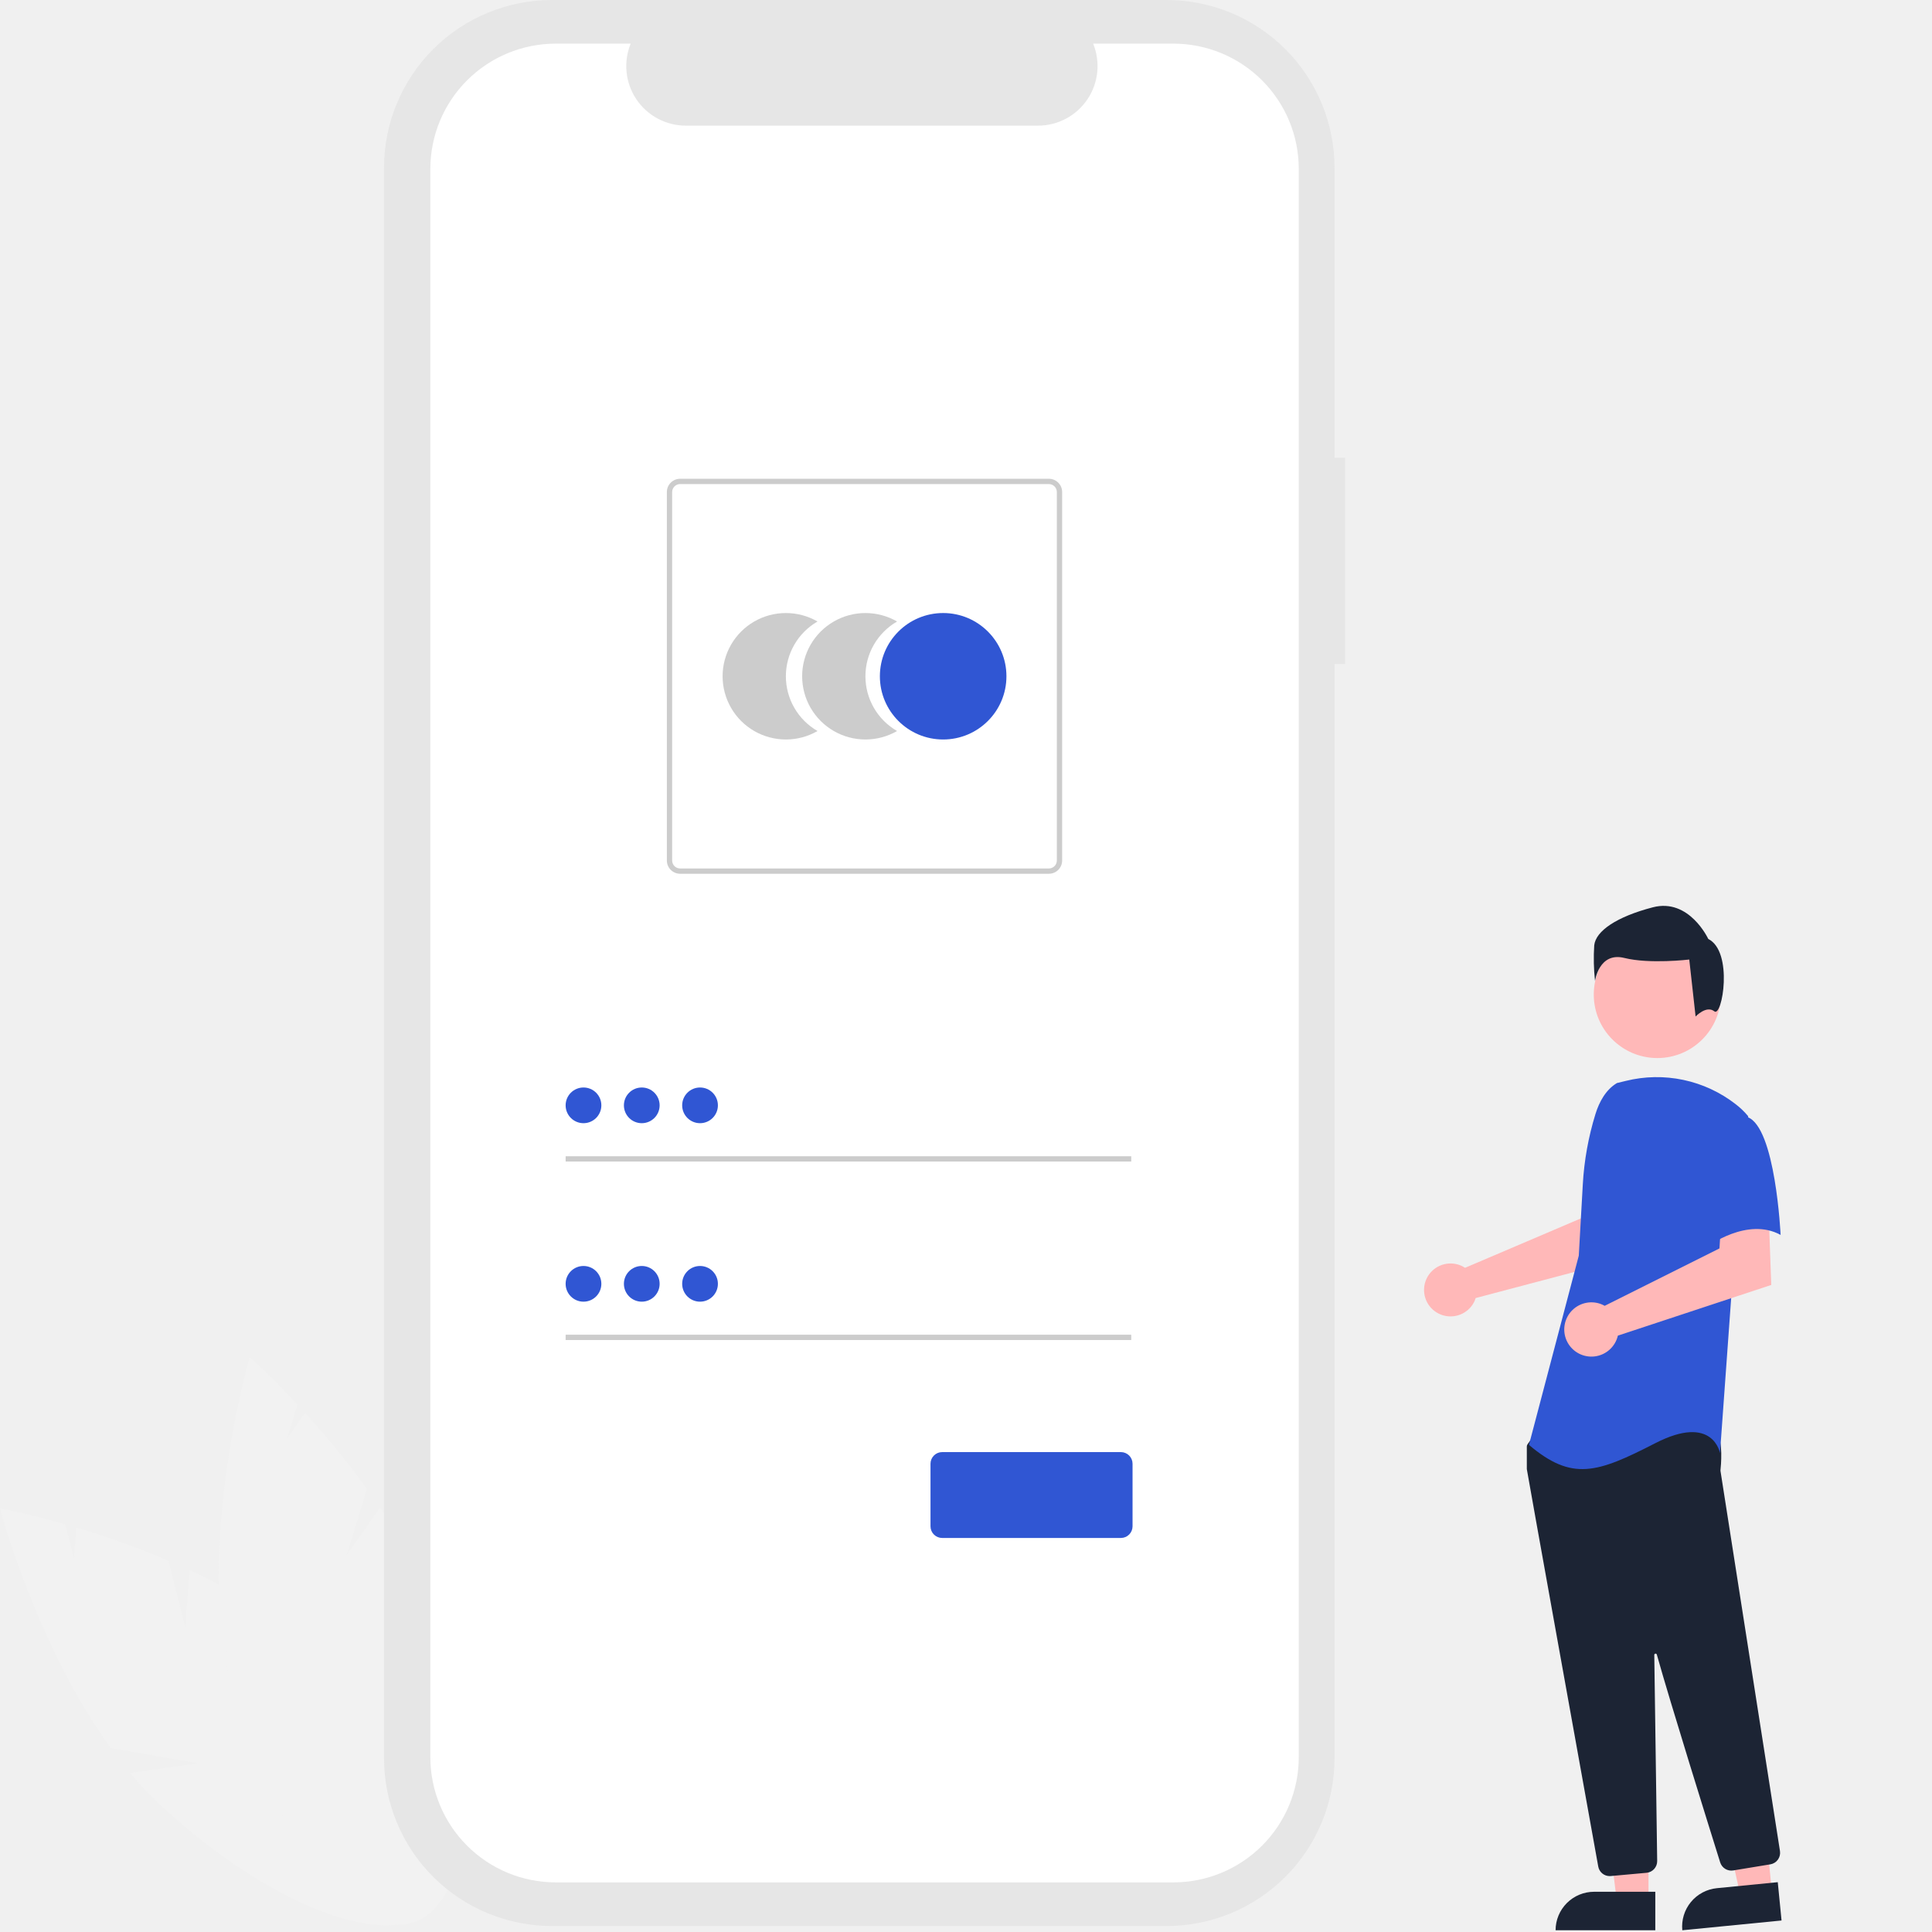
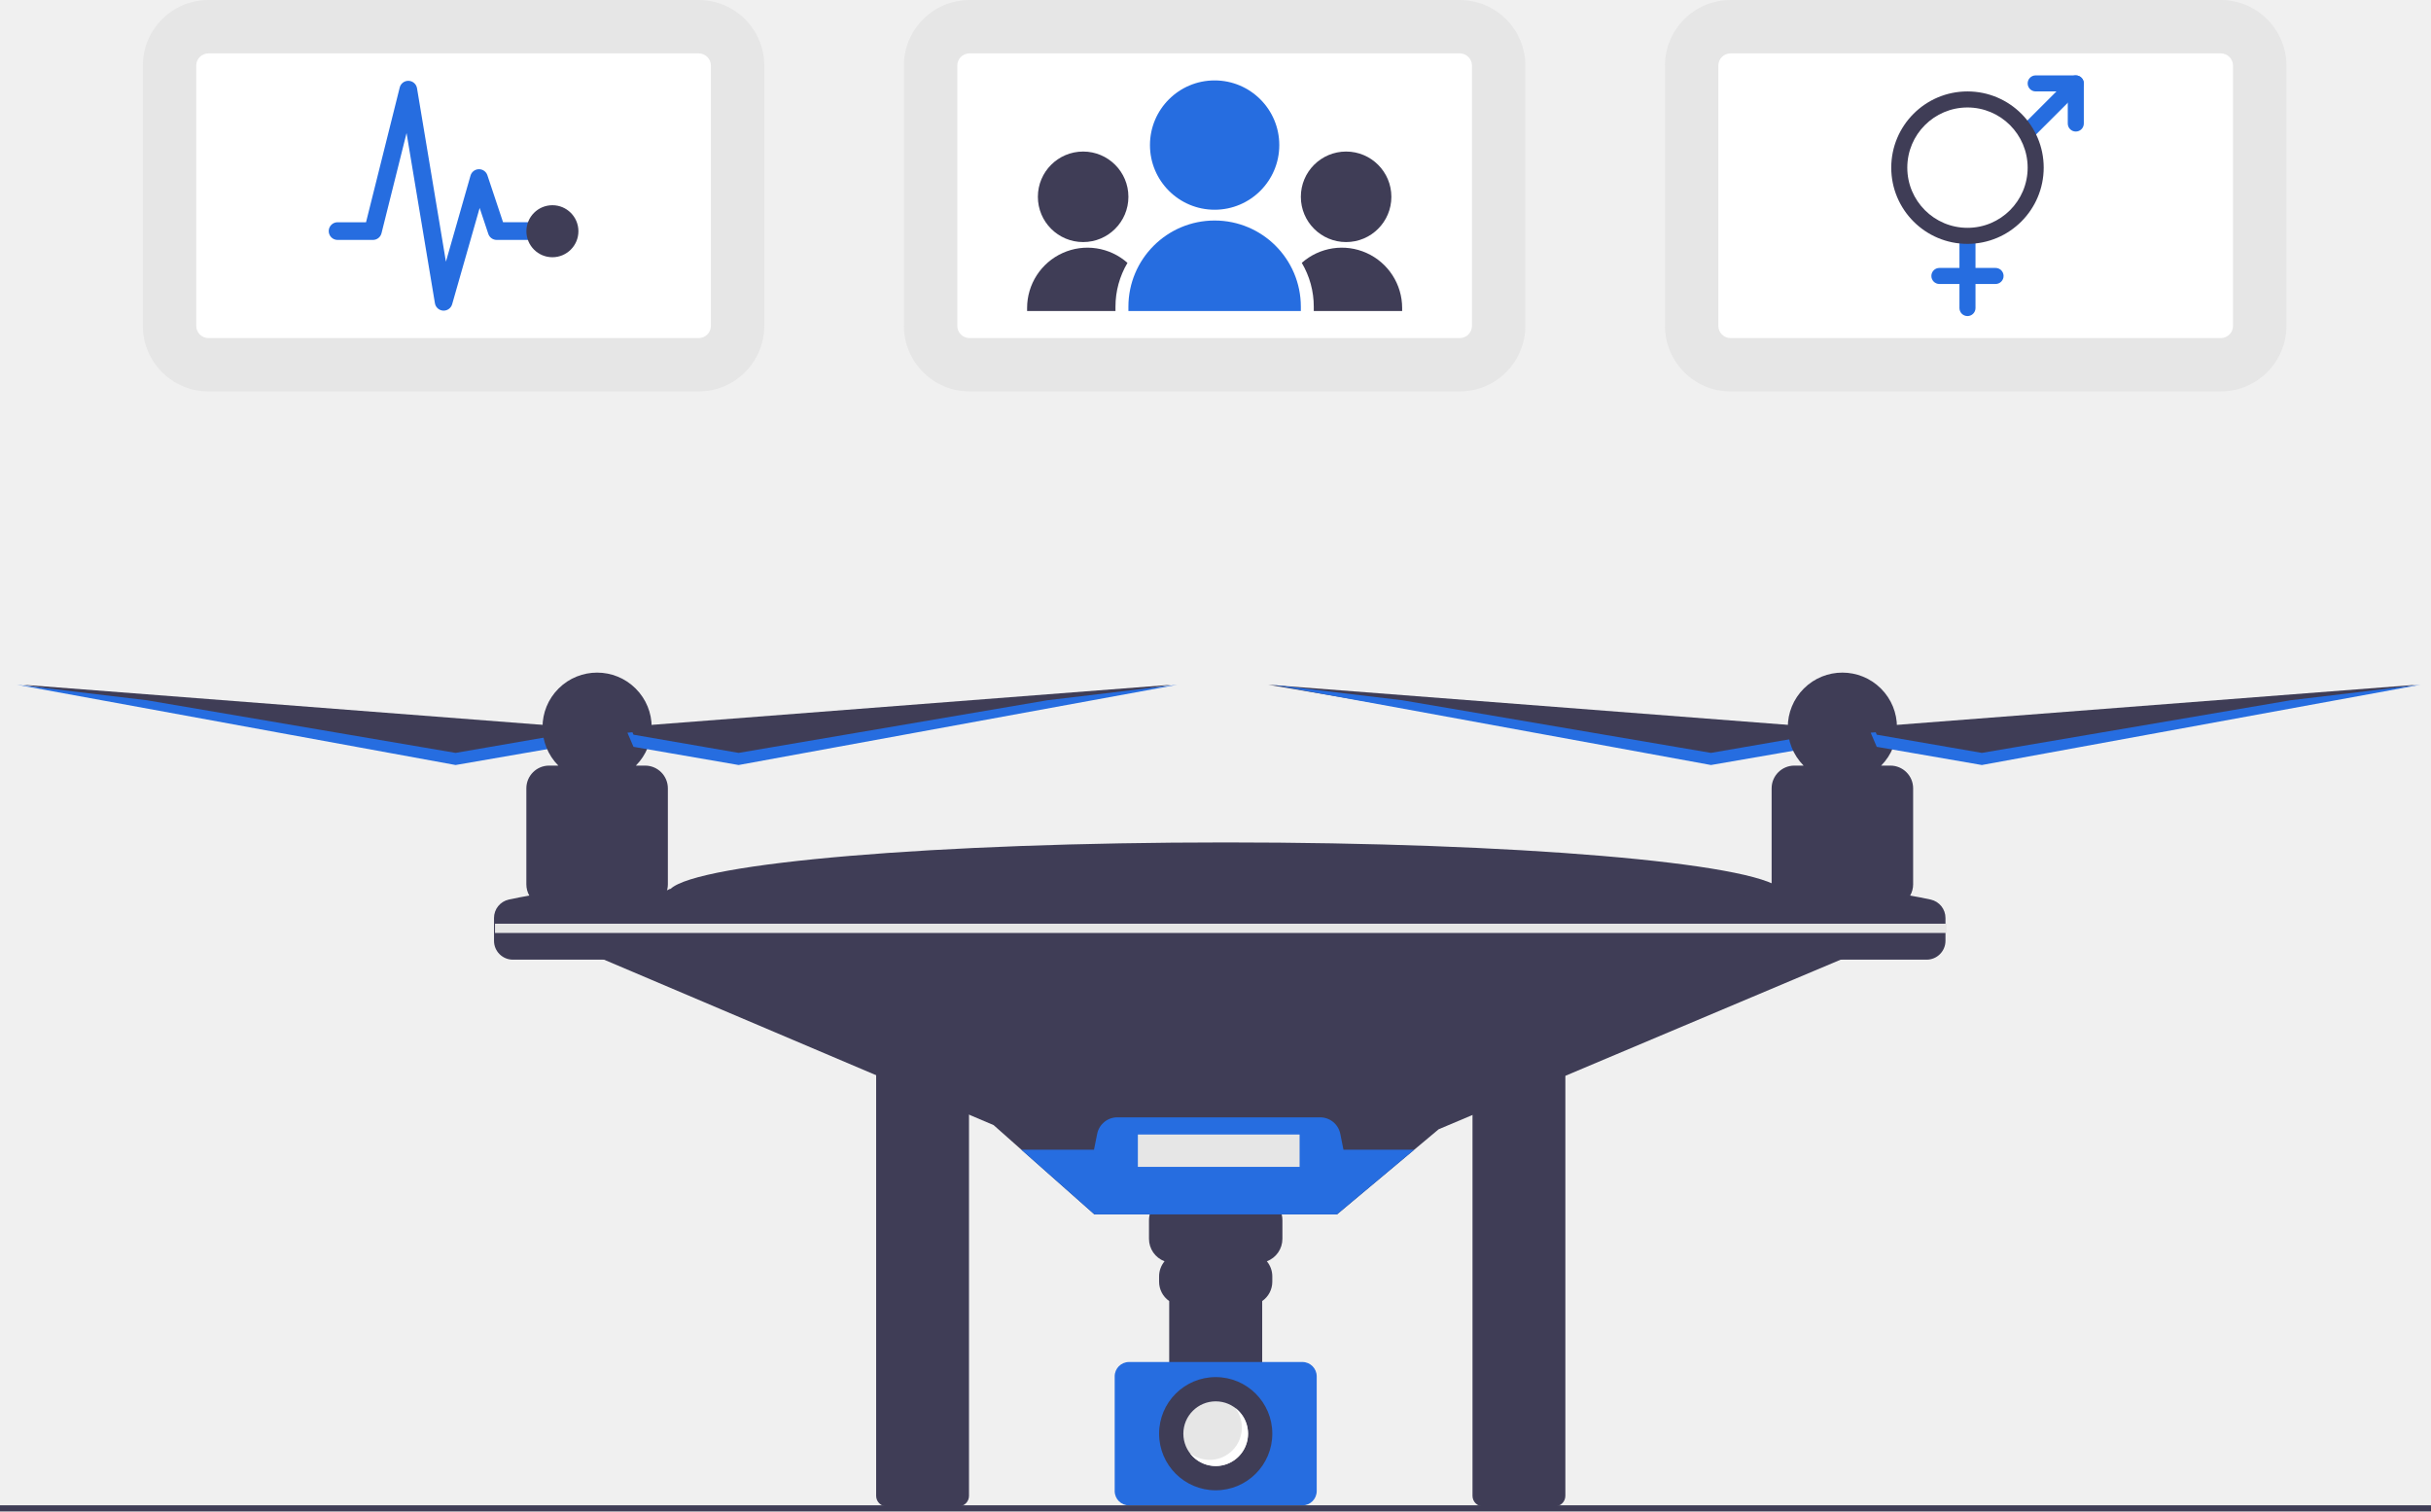
- <svg xmlns="http://www.w3.org/2000/svg" width="350" height="350" viewBox="0 0 350 350" fill="none">
-   <path d="M33.583 294.844L30.507 282.723C25.054 280.414 19.475 278.414 13.796 276.732L13.408 282.365L11.834 276.159C4.791 274.148 0 273.263 0 273.263C0 273.263 6.47 297.853 20.045 316.653L35.861 319.429L23.574 321.2C25.281 323.253 27.116 325.196 29.068 327.019C48.813 345.333 70.806 353.736 78.19 345.787C85.574 337.838 75.553 316.547 55.807 298.235C49.686 292.557 41.997 288.001 34.299 284.415L33.583 294.844Z" fill="#F2F2F2" />
-   <path d="M62.833 281.679L66.471 269.714C62.997 264.921 59.256 260.327 55.265 255.954L52.019 260.576L53.881 254.45C48.892 249.092 45.249 245.86 45.249 245.86C45.249 245.86 38.069 270.253 39.963 293.358L52.066 303.903L40.63 299.072C41.03 301.712 41.596 304.324 42.324 306.893C49.754 332.77 64.234 351.323 74.666 348.332C85.099 345.341 87.534 321.939 80.105 296.063C77.802 288.041 73.576 280.169 68.842 273.123L62.833 281.679Z" fill="#F2F2F2" />
-   <path d="M243.681 82.915H241.762V30.397C241.762 26.405 240.975 22.453 239.447 18.765C237.918 15.077 235.677 11.726 232.853 8.903C230.028 6.08 226.674 3.841 222.984 2.314C219.293 0.786 215.337 0 211.343 0H99.99C91.922 0 84.185 3.203 78.48 8.903C72.775 14.604 69.57 22.335 69.57 30.397V318.52C69.57 322.512 70.357 326.465 71.886 330.153C73.415 333.841 75.655 337.192 78.48 340.015C81.305 342.837 84.658 345.076 88.349 346.604C92.04 348.131 95.995 348.918 99.99 348.918H211.343C219.41 348.918 227.148 345.715 232.852 340.014C238.557 334.314 241.762 326.582 241.762 318.52V120.299H243.68L243.681 82.915Z" fill="#E6E6E6" />
-   <path d="M212.567 7.905H198.033C198.701 9.543 198.957 11.32 198.776 13.079C198.595 14.839 197.984 16.527 196.997 17.995C196.01 19.462 194.676 20.665 193.114 21.497C191.552 22.328 189.809 22.763 188.039 22.763H124.247C122.477 22.763 120.734 22.328 119.172 21.496C117.61 20.665 116.277 19.462 115.289 17.994C114.302 16.526 113.691 14.838 113.511 13.079C113.33 11.32 113.585 9.543 114.254 7.905H100.678C94.653 7.905 88.875 10.297 84.615 14.554C80.354 18.811 77.961 24.585 77.961 30.606V318.31C77.961 324.331 80.354 330.105 84.615 334.362C88.875 338.619 94.653 341.011 100.678 341.011H212.567C218.592 341.011 224.37 338.619 228.63 334.362C232.891 330.105 235.284 324.331 235.284 318.31V30.605C235.284 24.585 232.891 18.811 228.63 14.554C224.37 10.297 218.592 7.905 212.567 7.905Z" fill="white" />
-   <path d="M142.368 122.512C142.368 120.501 142.898 118.526 143.904 116.784C144.911 115.043 146.359 113.597 148.102 112.592C146.36 111.587 144.383 111.057 142.371 111.057C140.358 111.057 138.381 111.586 136.639 112.591C134.896 113.596 133.448 115.042 132.442 116.784C131.436 118.525 130.906 120.501 130.906 122.512C130.906 124.522 131.436 126.498 132.442 128.239C133.448 129.981 134.896 131.427 136.639 132.432C138.381 133.437 140.358 133.966 142.371 133.966C144.383 133.966 146.36 133.436 148.102 132.431C146.359 131.426 144.911 129.981 143.905 128.24C142.898 126.499 142.368 124.523 142.368 122.512Z" fill="#CCCCCC" />
-   <path d="M156.779 122.512C156.778 120.501 157.308 118.526 158.315 116.784C159.321 115.043 160.769 113.597 162.513 112.592C160.77 111.587 158.793 111.057 156.781 111.057C154.769 111.057 152.792 111.586 151.049 112.591C149.306 113.596 147.859 115.042 146.852 116.784C145.846 118.525 145.316 120.501 145.316 122.512C145.316 124.522 145.846 126.498 146.852 128.239C147.859 129.981 149.306 131.427 151.049 132.432C152.792 133.437 154.769 133.966 156.781 133.966C158.793 133.966 160.77 133.436 162.513 132.431C160.769 131.426 159.322 129.981 158.315 128.24C157.308 126.499 156.779 124.523 156.779 122.512Z" fill="#CCCCCC" />
-   <path d="M170.862 133.966C177.192 133.966 182.325 128.838 182.325 122.512C182.325 116.186 177.192 111.057 170.862 111.057C164.531 111.057 159.398 116.186 159.398 122.512C159.398 128.838 164.531 133.966 170.862 133.966Z" fill="#3056D3" />
-   <path d="M190.017 158.289H123.208C122.572 158.288 121.962 158.035 121.512 157.586C121.062 157.137 120.809 156.527 120.809 155.892V89.132C120.809 88.496 121.062 87.887 121.512 87.437C121.962 86.988 122.572 86.735 123.208 86.734H190.017C190.653 86.735 191.263 86.988 191.713 87.437C192.163 87.887 192.416 88.496 192.416 89.132V155.892C192.416 156.527 192.163 157.137 191.713 157.586C191.263 158.035 190.653 158.288 190.017 158.289ZM123.208 87.694C122.826 87.694 122.46 87.846 122.19 88.115C121.92 88.385 121.769 88.751 121.768 89.132V155.892C121.769 156.274 121.92 156.639 122.19 156.909C122.46 157.178 122.826 157.33 123.208 157.33H190.017C190.399 157.33 190.765 157.178 191.035 156.909C191.304 156.639 191.456 156.274 191.457 155.892V89.132C191.456 88.751 191.304 88.385 191.035 88.115C190.765 87.846 190.399 87.694 190.017 87.694H123.208Z" fill="#CCCCCC" />
-   <path d="M204.934 209.464H102.469V210.423H204.934V209.464Z" fill="#CCCCCC" />
-   <path d="M105.705 203.477C107.492 203.477 108.941 202.029 108.941 200.243C108.941 198.457 107.492 197.01 105.705 197.01C103.918 197.01 102.469 198.457 102.469 200.243C102.469 202.029 103.918 203.477 105.705 203.477Z" fill="#3056D3" />
-   <path d="M204.934 241.797H102.469V242.757H204.934V241.797Z" fill="#CCCCCC" />
-   <path d="M105.705 235.811C107.492 235.811 108.941 234.363 108.941 232.577C108.941 230.791 107.492 229.344 105.705 229.344C103.918 229.344 102.469 230.791 102.469 232.577C102.469 234.363 103.918 235.811 105.705 235.811Z" fill="#3056D3" />
-   <path d="M203.062 278.617H170.68C170.121 278.617 169.584 278.394 169.189 277.999C168.793 277.604 168.571 277.068 168.57 276.509V265.168C168.571 264.609 168.793 264.073 169.189 263.678C169.584 263.283 170.121 263.06 170.68 263.06H203.062C203.621 263.06 204.158 263.283 204.553 263.678C204.949 264.073 205.171 264.609 205.172 265.168V276.509C205.171 277.068 204.949 277.604 204.553 277.999C204.158 278.394 203.621 278.617 203.062 278.617Z" fill="#3056D3" />
-   <path d="M116.263 203.477C118.05 203.477 119.499 202.029 119.499 200.243C119.499 198.457 118.05 197.01 116.263 197.01C114.476 197.01 113.027 198.457 113.027 200.243C113.027 202.029 114.476 203.477 116.263 203.477Z" fill="#3056D3" />
-   <path d="M126.818 203.477C128.605 203.477 130.054 202.029 130.054 200.243C130.054 198.457 128.605 197.01 126.818 197.01C125.031 197.01 123.582 198.457 123.582 200.243C123.582 202.029 125.031 203.477 126.818 203.477Z" fill="#3056D3" />
-   <path d="M116.263 235.811C118.05 235.811 119.499 234.363 119.499 232.577C119.499 230.791 118.05 229.344 116.263 229.344C114.476 229.344 113.027 230.791 113.027 232.577C113.027 234.363 114.476 235.811 116.263 235.811Z" fill="#3056D3" />
-   <path d="M126.818 235.811C128.605 235.811 130.054 234.363 130.054 232.577C130.054 230.791 128.605 229.344 126.818 229.344C125.031 229.344 123.582 230.791 123.582 232.577C123.582 234.363 125.031 235.811 126.818 235.811Z" fill="#3056D3" />
-   <path d="M264.742 229.309C264.972 229.414 265.193 229.537 265.404 229.678L286.432 220.709L287.183 215.174L295.585 215.123L295.089 227.818L267.334 235.153C267.275 235.345 267.205 235.535 267.124 235.719C266.722 236.574 266.077 237.292 265.269 237.783C264.46 238.273 263.525 238.514 262.58 238.475C261.636 238.436 260.723 238.119 259.958 237.563C259.193 237.008 258.61 236.239 258.28 235.353C257.951 234.467 257.892 233.504 258.108 232.584C258.325 231.664 258.809 230.829 259.5 230.183C260.19 229.538 261.056 229.11 261.989 228.955C262.922 228.799 263.879 228.922 264.742 229.309Z" fill="#FFB8B8" />
-   <path d="M298.642 344.352H292.894L290.16 322.198L298.643 322.198L298.642 344.352Z" fill="#FFB8B8" />
-   <path d="M288.788 342.711H299.873V349.685H281.809C281.809 347.835 282.544 346.062 283.853 344.754C285.162 343.446 286.937 342.711 288.788 342.711Z" fill="#1C2434" />
-   <path d="M320.995 342.729L315.274 343.292L310.379 321.513L318.822 320.682L320.995 342.729Z" fill="#FFB8B8" />
-   <path d="M311.028 342.061L322.059 340.975L322.744 347.916L304.766 349.685C304.676 348.774 304.767 347.854 305.033 346.977C305.299 346.101 305.735 345.285 306.317 344.577C306.898 343.869 307.614 343.283 308.422 342.851C309.23 342.419 310.116 342.151 311.028 342.061Z" fill="#1C2434" />
-   <path d="M300.242 191.677C306.601 191.677 311.757 186.525 311.757 180.17C311.757 173.815 306.601 168.663 300.242 168.663C293.882 168.663 288.727 173.815 288.727 180.17C288.727 186.525 293.882 191.677 300.242 191.677Z" fill="#FFB8B8" />
-   <path d="M291.607 339.872C291.113 339.873 290.635 339.7 290.256 339.383C289.877 339.066 289.623 338.626 289.537 338.139C286.562 321.636 276.838 267.676 276.605 266.181C276.6 266.147 276.597 266.112 276.598 266.077V262.054C276.597 261.907 276.643 261.764 276.729 261.645L278.013 259.847C278.074 259.761 278.154 259.689 278.247 259.639C278.34 259.588 278.444 259.559 278.549 259.554C285.874 259.211 309.86 258.206 311.019 259.652C312.183 261.106 311.772 265.512 311.678 266.38L311.682 266.471L322.459 335.337C322.543 335.886 322.408 336.446 322.082 336.896C321.756 337.347 321.265 337.65 320.717 337.742L313.986 338.85C313.485 338.931 312.971 338.829 312.539 338.563C312.107 338.297 311.784 337.885 311.63 337.401C309.548 330.754 302.568 308.393 300.149 299.741C300.133 299.686 300.099 299.639 300.051 299.607C300.004 299.576 299.946 299.563 299.89 299.571C299.834 299.579 299.782 299.608 299.745 299.651C299.708 299.694 299.688 299.749 299.689 299.806C299.81 308.054 300.102 329.098 300.203 336.366L300.214 337.148C300.218 337.678 300.023 338.191 299.668 338.584C299.313 338.978 298.823 339.224 298.295 339.274L291.804 339.863C291.738 339.869 291.672 339.872 291.607 339.872Z" fill="#1C2434" />
-   <path d="M292.933 196.201C290.924 197.395 289.721 199.588 289.031 201.821C287.754 205.953 286.985 210.226 286.741 214.545L286.012 227.475L276.984 261.755C284.809 268.37 289.322 266.867 299.855 261.455C310.387 256.044 311.591 263.26 311.591 263.26L313.697 234.092L316.706 202.219C316.031 201.407 315.266 200.672 314.427 200.03C311.645 197.868 308.409 196.366 304.962 195.636C301.516 194.906 297.948 194.967 294.528 195.815L292.933 196.201Z" fill="#3056D3" />
-   <path d="M290.001 236.232C290.244 236.324 290.479 236.434 290.704 236.562L311.497 226.163L311.842 220.529L320.419 219.938L320.878 232.781L293.092 241.963C292.865 242.935 292.347 243.816 291.608 244.487C290.868 245.158 289.941 245.588 288.951 245.72C287.96 245.852 286.953 245.68 286.063 245.226C285.173 244.772 284.442 244.058 283.968 243.179C283.494 242.301 283.299 241.298 283.409 240.306C283.519 239.313 283.928 238.378 284.583 237.624C285.238 236.869 286.107 236.332 287.075 236.084C288.043 235.835 289.063 235.887 290.001 236.232Z" fill="#FFB8B8" />
-   <path d="M316.556 202.365C321.672 204.17 322.573 223.716 322.573 223.716C316.554 220.409 309.332 225.821 309.332 225.821C309.332 225.821 307.827 220.709 306.022 214.094C305.477 212.233 305.412 210.265 305.832 208.372C306.253 206.479 307.147 204.724 308.429 203.269C308.429 203.269 311.44 200.56 316.556 202.365Z" fill="#3056D3" />
-   <path d="M310.566 183.213C309.132 182.066 307.174 184.151 307.174 184.151L306.026 173.828C306.026 173.828 298.853 174.687 294.261 173.542C289.67 172.396 288.953 177.7 288.953 177.7C288.716 175.557 288.668 173.399 288.81 171.248C289.096 168.667 292.827 166.087 299.427 164.366C306.026 162.646 309.47 170.101 309.47 170.101C314.061 172.395 312.001 184.36 310.566 183.213Z" fill="#1C2434" />
+ <svg xmlns="http://www.w3.org/2000/svg" data-name="Layer 1" width="888" height="552.129" viewBox="0 0 888 552.129">
+   <path d="M479.902,562.186a3.868,3.868,0,0,0-3.863,3.863V720.363a3.868,3.868,0,0,0,3.863,3.863h26.196a3.868,3.868,0,0,0,3.863-3.863V566.049a3.868,3.868,0,0,0-3.863-3.863Z" transform="translate(-156 -173.9354)" fill="#3f3d56" />
+   <path d="M697.741,562.186a3.868,3.868,0,0,0-3.863,3.863V720.363a3.868,3.868,0,0,0,3.863,3.863h26.195a3.868,3.868,0,0,0,3.863-3.863V566.049a3.868,3.868,0,0,0-3.863-3.863Z" transform="translate(-156 -173.9354)" fill="#3f3d56" />
+   <polygon points="664.127 265.647 463.273 250.14 623.513 277.462 661.912 270.816 664.127 265.647" fill="#3f3d56" />
+   <polygon points="624.99 275.031 663.389 268.385 663.766 267.505 665.604 267.647 663.389 272.816 624.99 279.462 464.75 250.14 512.237 255.806 624.99 275.031" fill="#266de0" />
+   <polygon points="209.251 265.647 8.396 250.14 168.637 277.462 207.036 270.816 209.251 265.647" fill="#3f3d56" />
+   <polygon points="166.422 275.031 204.82 268.385 205.198 267.505 207.036 267.647 204.82 272.816 166.422 279.462 6.181 250.14 53.668 255.806 166.422 275.031" fill="#266de0" />
+   <path d="M854.095,520.072l-16.984.738-155.596,65.647L672.61,593.915l-28.23,23.63H555.767l-26.687-23.63-10.146-8.987-149.253-63.38-13.292-1.477,44.306-21.415h.236c10.043-9.533,97.016-16.984,202.833-16.984s192.791,7.451,202.833,16.984h.975Z" transform="translate(-156 -173.9354)" fill="#3f3d56" />
+   <path d="M399.479,499.752a8.276,8.276,0,0,0,.479-2.758V461.921a8.309,8.309,0,0,0-8.309-8.309h-3.374a19.938,19.938,0,1,0-28.326,0h-3.374a8.309,8.309,0,0,0-8.309,8.309v35.073a8.262,8.262,0,0,0,1.085,4.095c-2.508.44-5.016.917-7.523,1.469a6.877,6.877,0,0,0-5.376,6.724v8.333a6.887,6.887,0,0,0,6.887,6.887H421.372V503.826A177.613,177.613,0,0,0,399.479,499.752Z" transform="translate(-156 -173.9354)" fill="#3f3d56" />
+   <path d="M861.272,502.558c-2.508-.552-5.016-1.029-7.523-1.469a8.262,8.262,0,0,0,1.085-4.095V461.921a8.309,8.309,0,0,0-8.309-8.309h-3.374a19.938,19.938,0,1,0-28.326,0H811.452a8.309,8.309,0,0,0-8.309,8.309v35.073a8.276,8.276,0,0,0,.479,2.758,177.613,177.613,0,0,0-21.893,4.074v20.676h78.033a6.887,6.887,0,0,0,6.887-6.887v-8.333A6.877,6.877,0,0,0,861.272,502.558Z" transform="translate(-156 -173.9354)" fill="#3f3d56" />
+   <polygon points="681.85 265.647 882.704 250.14 722.464 277.462 684.065 270.816 681.85 265.647" fill="#3f3d56" />
+   <path d="M615.653,610.899H584.494a8.789,8.789,0,0,0-8.789,8.789v6.791a8.784,8.784,0,0,0,5.682,8.213,8.589,8.589,0,0,0-1.99,5.509v1.948a8.611,8.611,0,0,0,3.692,7.07v25.924h33.968V649.219a8.611,8.611,0,0,0,3.692-7.07v-1.948a8.589,8.589,0,0,0-1.99-5.509,8.784,8.784,0,0,0,5.682-8.213V619.688A8.789,8.789,0,0,0,615.653,610.899Z" transform="translate(-156 -173.9354)" fill="#3f3d56" />
+   <path d="M568.408,671.475a5.239,5.239,0,0,0-5.233,5.232v41.917a5.239,5.239,0,0,0,5.233,5.233h63.332a5.239,5.239,0,0,0,5.232-5.233V676.707a5.239,5.239,0,0,0-5.232-5.232Z" transform="translate(-156 -173.9354)" fill="#266de0" />
+   <path d="M672.61,593.915l-28.23,23.63H555.767l-26.687-23.63h26.539l1.159-5.782a7.503,7.503,0,0,1,7.355-6.033h74.095a7.503,7.503,0,0,1,7.355,6.033l1.159,5.782Z" transform="translate(-156 -173.9354)" fill="#266de0" />
+   <circle cx="444.073" cy="523.73" r="20.676" fill="#3f3d56" />
+   <circle cx="444.073" cy="523.73" r="11.815" fill="#e6e6e6" />
+   <path d="M607.215,688.269a11.799,11.799,0,0,1-16.538,16.538,11.804,11.804,0,1,0,16.538-16.538Z" transform="translate(-156 -173.9354)" fill="#fff" />
+   <rect x="180.821" y="337.43" width="530.196" height="3.382" fill="#e6e6e6" />
+   <polygon points="723.941 275.031 685.542 268.385 685.165 267.505 683.327 267.647 685.542 272.816 723.941 279.462 884.181 250.14 836.694 255.806 723.941 275.031" fill="#266de0" />
+   <polygon points="226.973 265.647 427.828 250.14 267.587 277.462 229.189 270.816 226.973 265.647" fill="#3f3d56" />
+   <polygon points="269.803 275.031 231.404 268.385 231.027 267.505 229.189 267.647 231.404 272.816 269.803 279.462 430.043 250.14 382.556 255.806 269.803 275.031" fill="#266de0" />
+   <rect x="415.644" y="414.442" width="59.075" height="11.815" fill="#e6e6e6" />
+   <path d="M411.217,173.935H232.146a23.992,23.992,0,0,0-23.965,23.965v95.071a23.992,23.992,0,0,0,23.965,23.965H411.217a23.992,23.992,0,0,0,23.965-23.965V197.9a23.992,23.992,0,0,0-23.965-23.965Z" transform="translate(-156 -173.9354)" fill="#e6e6e6" />
+   <path d="M232.145,193.435a4.469,4.469,0,0,0-4.464,4.464V292.971a4.469,4.469,0,0,0,4.464,4.464H411.217a4.469,4.469,0,0,0,4.464-4.464V197.9a4.469,4.469,0,0,0-4.464-4.464Z" transform="translate(-156 -173.9354)" fill="#fff" />
+   <path d="M318.058,287.413q-.092,0-.184-.005a3.229,3.229,0,0,1-3.002-2.693l-10.364-62.183-9.151,36.603a3.229,3.229,0,0,1-3.133,2.446h-12.916a3.229,3.229,0,1,1,0-6.458H289.703l12.305-49.219a3.229,3.229,0,0,1,6.318.252l10.561,63.368,8.981-31.434a3.229,3.229,0,0,1,6.168-.134l5.722,17.166h10.589a3.229,3.229,0,0,1,0,6.458H337.431a3.229,3.229,0,0,1-3.063-2.208l-3.158-9.472L321.161,285.071A3.229,3.229,0,0,1,318.058,287.413Z" transform="translate(-156 -173.9354)" fill="#266de0" />
+   <circle cx="201.784" cy="84.467" r="9.5" fill="#3f3d56" />
+   <path d="M689.217,173.935H510.146a23.992,23.992,0,0,0-23.965,23.965v95.071a23.992,23.992,0,0,0,23.965,23.965H689.217a23.992,23.992,0,0,0,23.965-23.965V197.9a23.992,23.992,0,0,0-23.965-23.965Z" transform="translate(-156 -173.9354)" fill="#e6e6e6" />
+   <path d="M510.145,193.435a4.469,4.469,0,0,0-4.464,4.464V292.971a4.469,4.469,0,0,0,4.464,4.464H689.217a4.469,4.469,0,0,0,4.464-4.464V197.9a4.469,4.469,0,0,0-4.464-4.464Z" transform="translate(-156 -173.9354)" fill="#fff" />
+   <circle cx="443.681" cy="52.997" r="23.621" fill="#266de0" />
+   <path d="M443.681,80.555h0a31.494,31.494,0,0,1,31.494,31.494v1.575a0,0,0,0,1,0,0H412.187a0,0,0,0,1,0,0v-1.575A31.494,31.494,0,0,1,443.681,80.555Z" fill="#266de0" />
+   <circle cx="395.652" cy="71.894" r="16.534" fill="#3f3d56" />
+   <path d="M567.846,269.96a22.041,22.041,0,0,0-36.664,16.496v1.102h32.282v-1.575A31.34,31.34,0,0,1,567.846,269.96Z" transform="translate(-156 -173.9354)" fill="#3f3d56" />
+   <circle cx="491.71" cy="71.894" r="16.534" fill="#3f3d56" />
+   <path d="M631.517,269.96a22.041,22.041,0,0,1,36.664,16.496v1.102H635.899v-1.575A31.34,31.34,0,0,0,631.517,269.96Z" transform="translate(-156 -173.9354)" fill="#3f3d56" />
+   <path d="M967.217,173.935H788.146a23.992,23.992,0,0,0-23.965,23.965v95.071a23.992,23.992,0,0,0,23.965,23.965H967.217a23.992,23.992,0,0,0,23.965-23.965V197.9a23.992,23.992,0,0,0-23.965-23.965Z" transform="translate(-156 -173.9354)" fill="#e6e6e6" />
+   <path d="M788.145,193.435a4.469,4.469,0,0,0-4.464,4.464V292.971a4.469,4.469,0,0,0,4.464,4.464H967.217a4.469,4.469,0,0,0,4.464-4.464V197.9a4.469,4.469,0,0,0-4.464-4.464Z" transform="translate(-156 -173.9354)" fill="#fff" />
+   <path d="M874.683,289.399a2.931,2.931,0,0,1-2.931-2.931V263.021a2.931,2.931,0,0,1,5.862,0V286.468A2.931,2.931,0,0,1,874.683,289.399Z" transform="translate(-156 -173.9354)" fill="#266de0" />
+   <path d="M884.941,277.675h-20.516a2.931,2.931,0,1,1,0-5.862h20.516a2.931,2.931,0,1,1,0,5.862Z" transform="translate(-156 -173.9354)" fill="#266de0" />
+   <path d="M914.25,221.988a2.931,2.931,0,0,1-2.931-2.931V207.334H899.596a2.931,2.931,0,1,1,0-5.862h14.655a2.931,2.931,0,0,1,2.931,2.931v14.655A2.931,2.931,0,0,1,914.25,221.988Z" transform="translate(-156 -173.9354)" fill="#266de0" />
+   <path d="M896.533,225.051a2.931,2.931,0,0,1-2.072-5.003l17.717-17.717a2.931,2.931,0,0,1,4.145,4.145L898.605,224.193A2.922,2.922,0,0,1,896.533,225.051Z" transform="translate(-156 -173.9354)" fill="#266de0" />
+   <path d="M874.683,263.021a27.844,27.844,0,1,1,27.844-27.844A27.875,27.875,0,0,1,874.683,263.021Zm0-49.825a21.982,21.982,0,1,0,21.982,21.982A22.007,22.007,0,0,0,874.683,213.195Z" transform="translate(-156 -173.9354)" fill="#3f3d56" />
+   <rect y="549.889" width="888" height="2.241" fill="#3f3d56" />
</svg>
